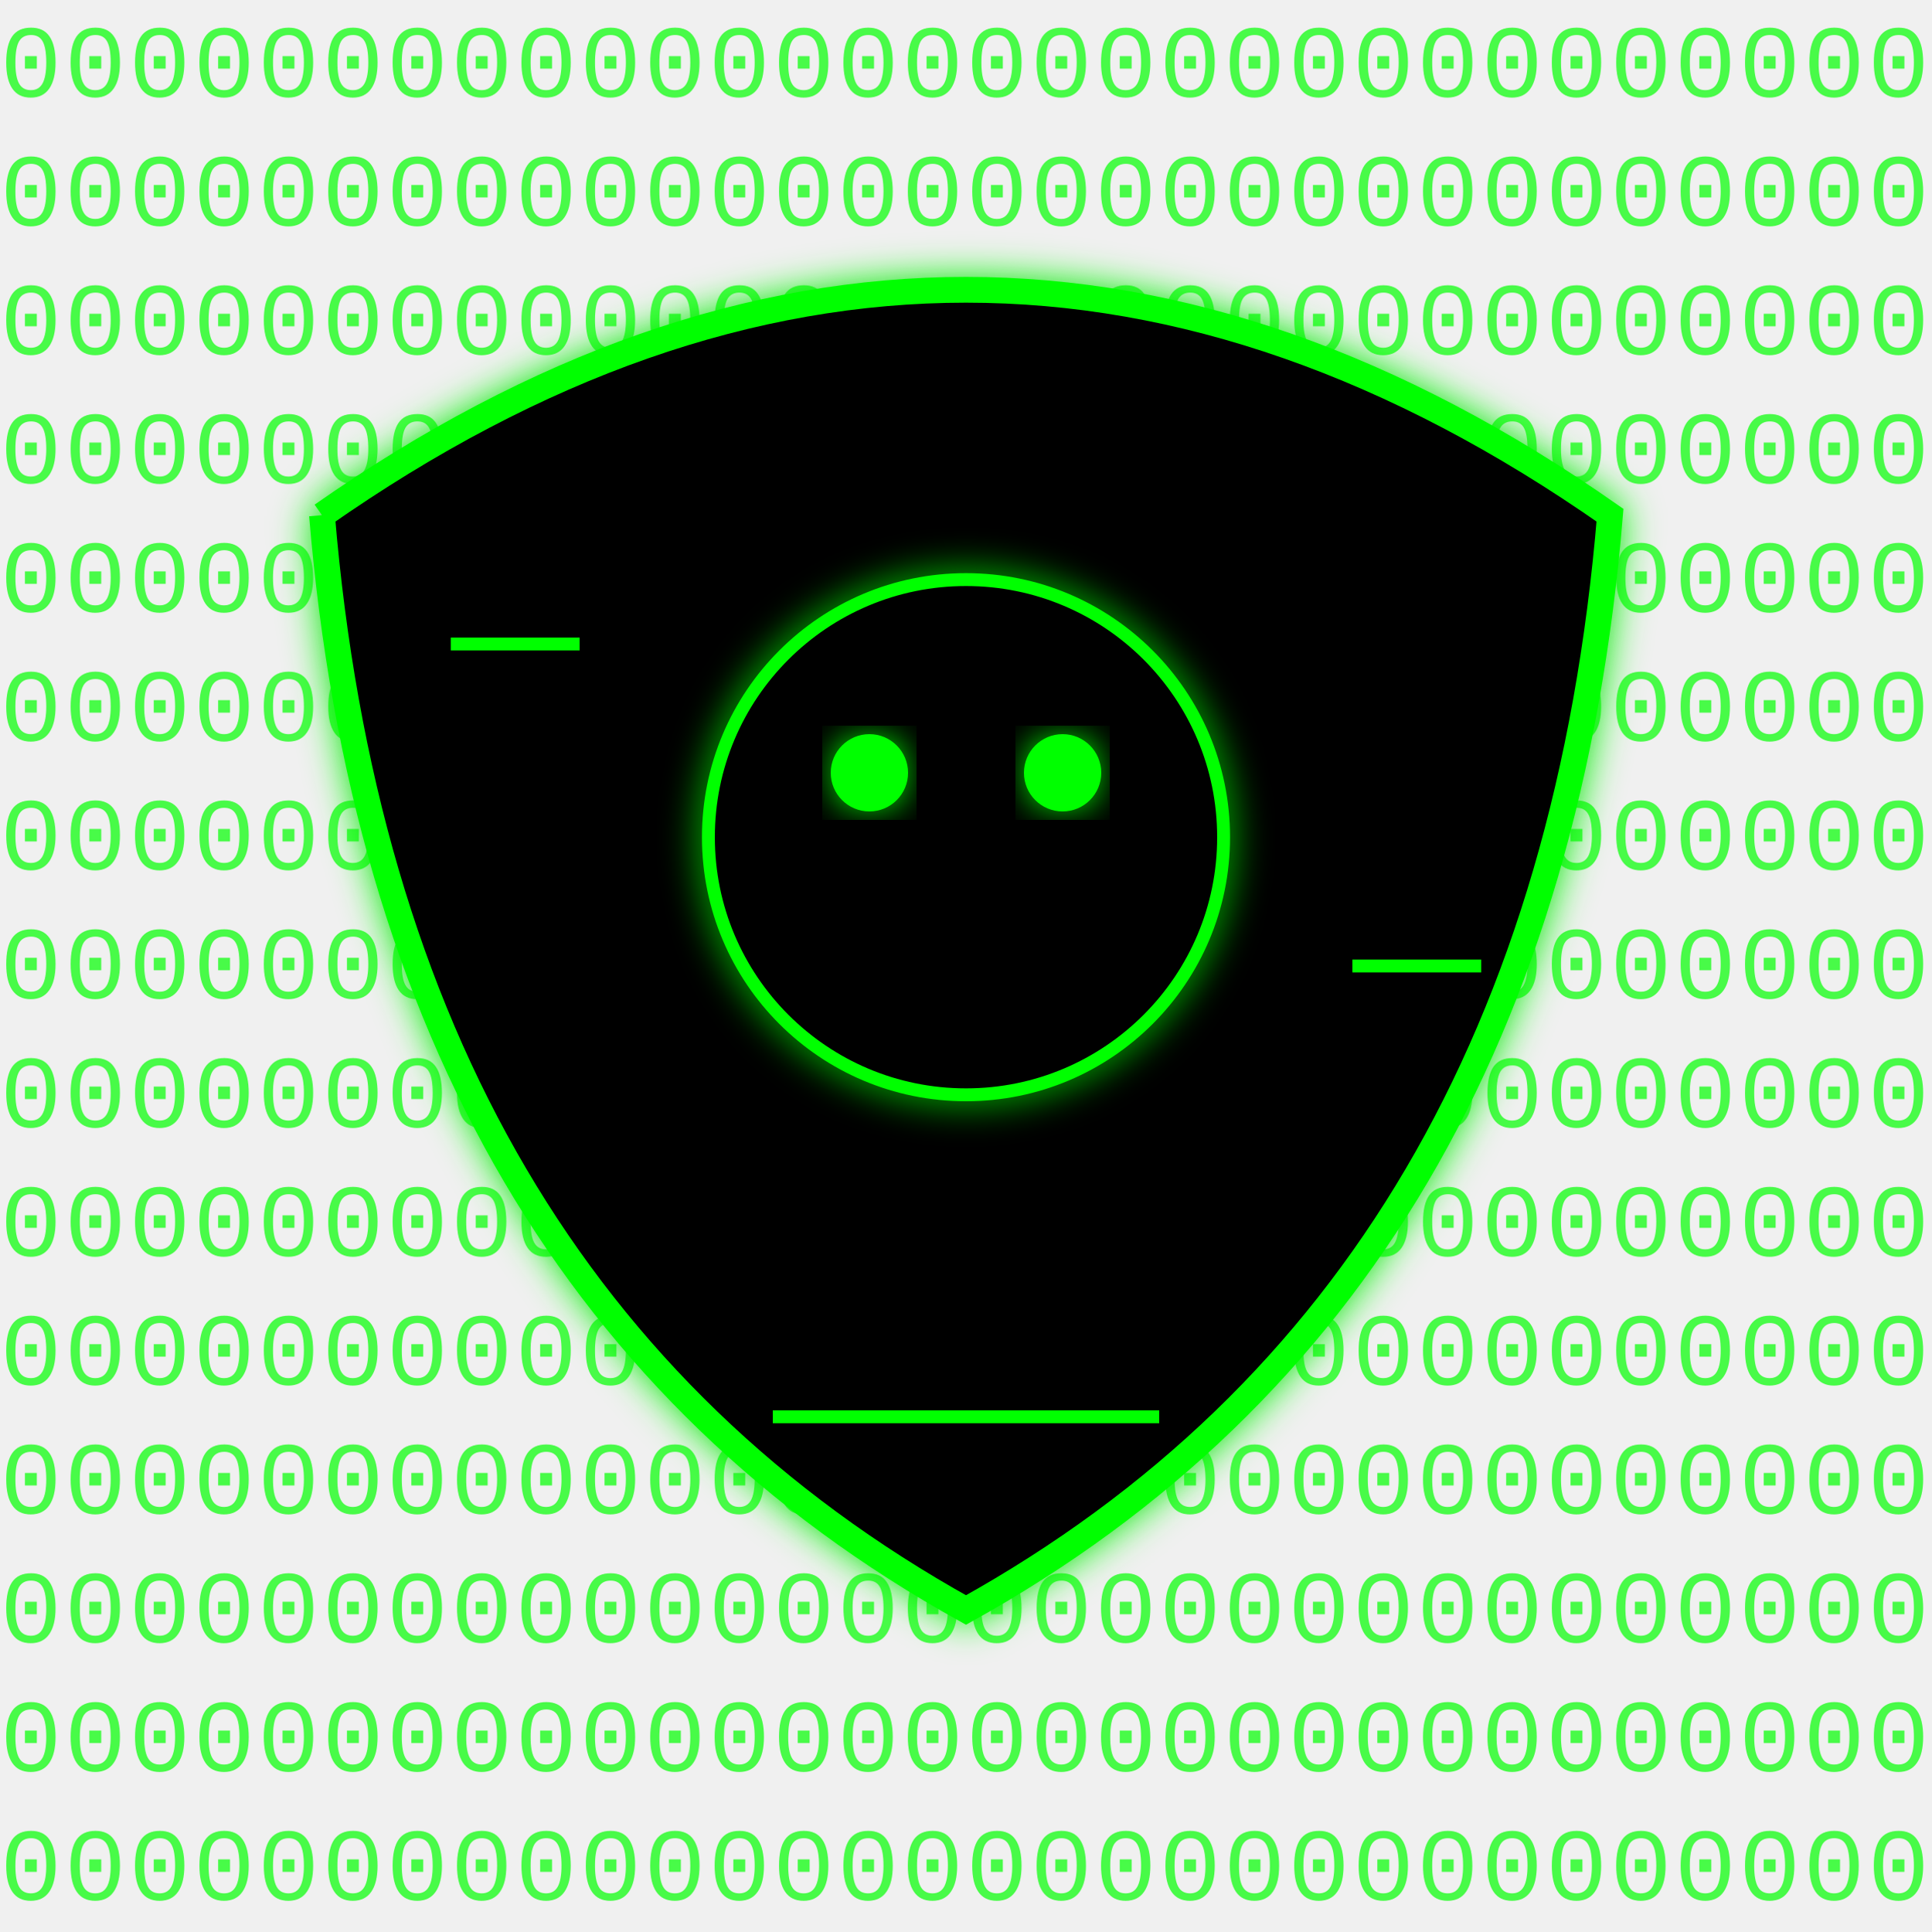
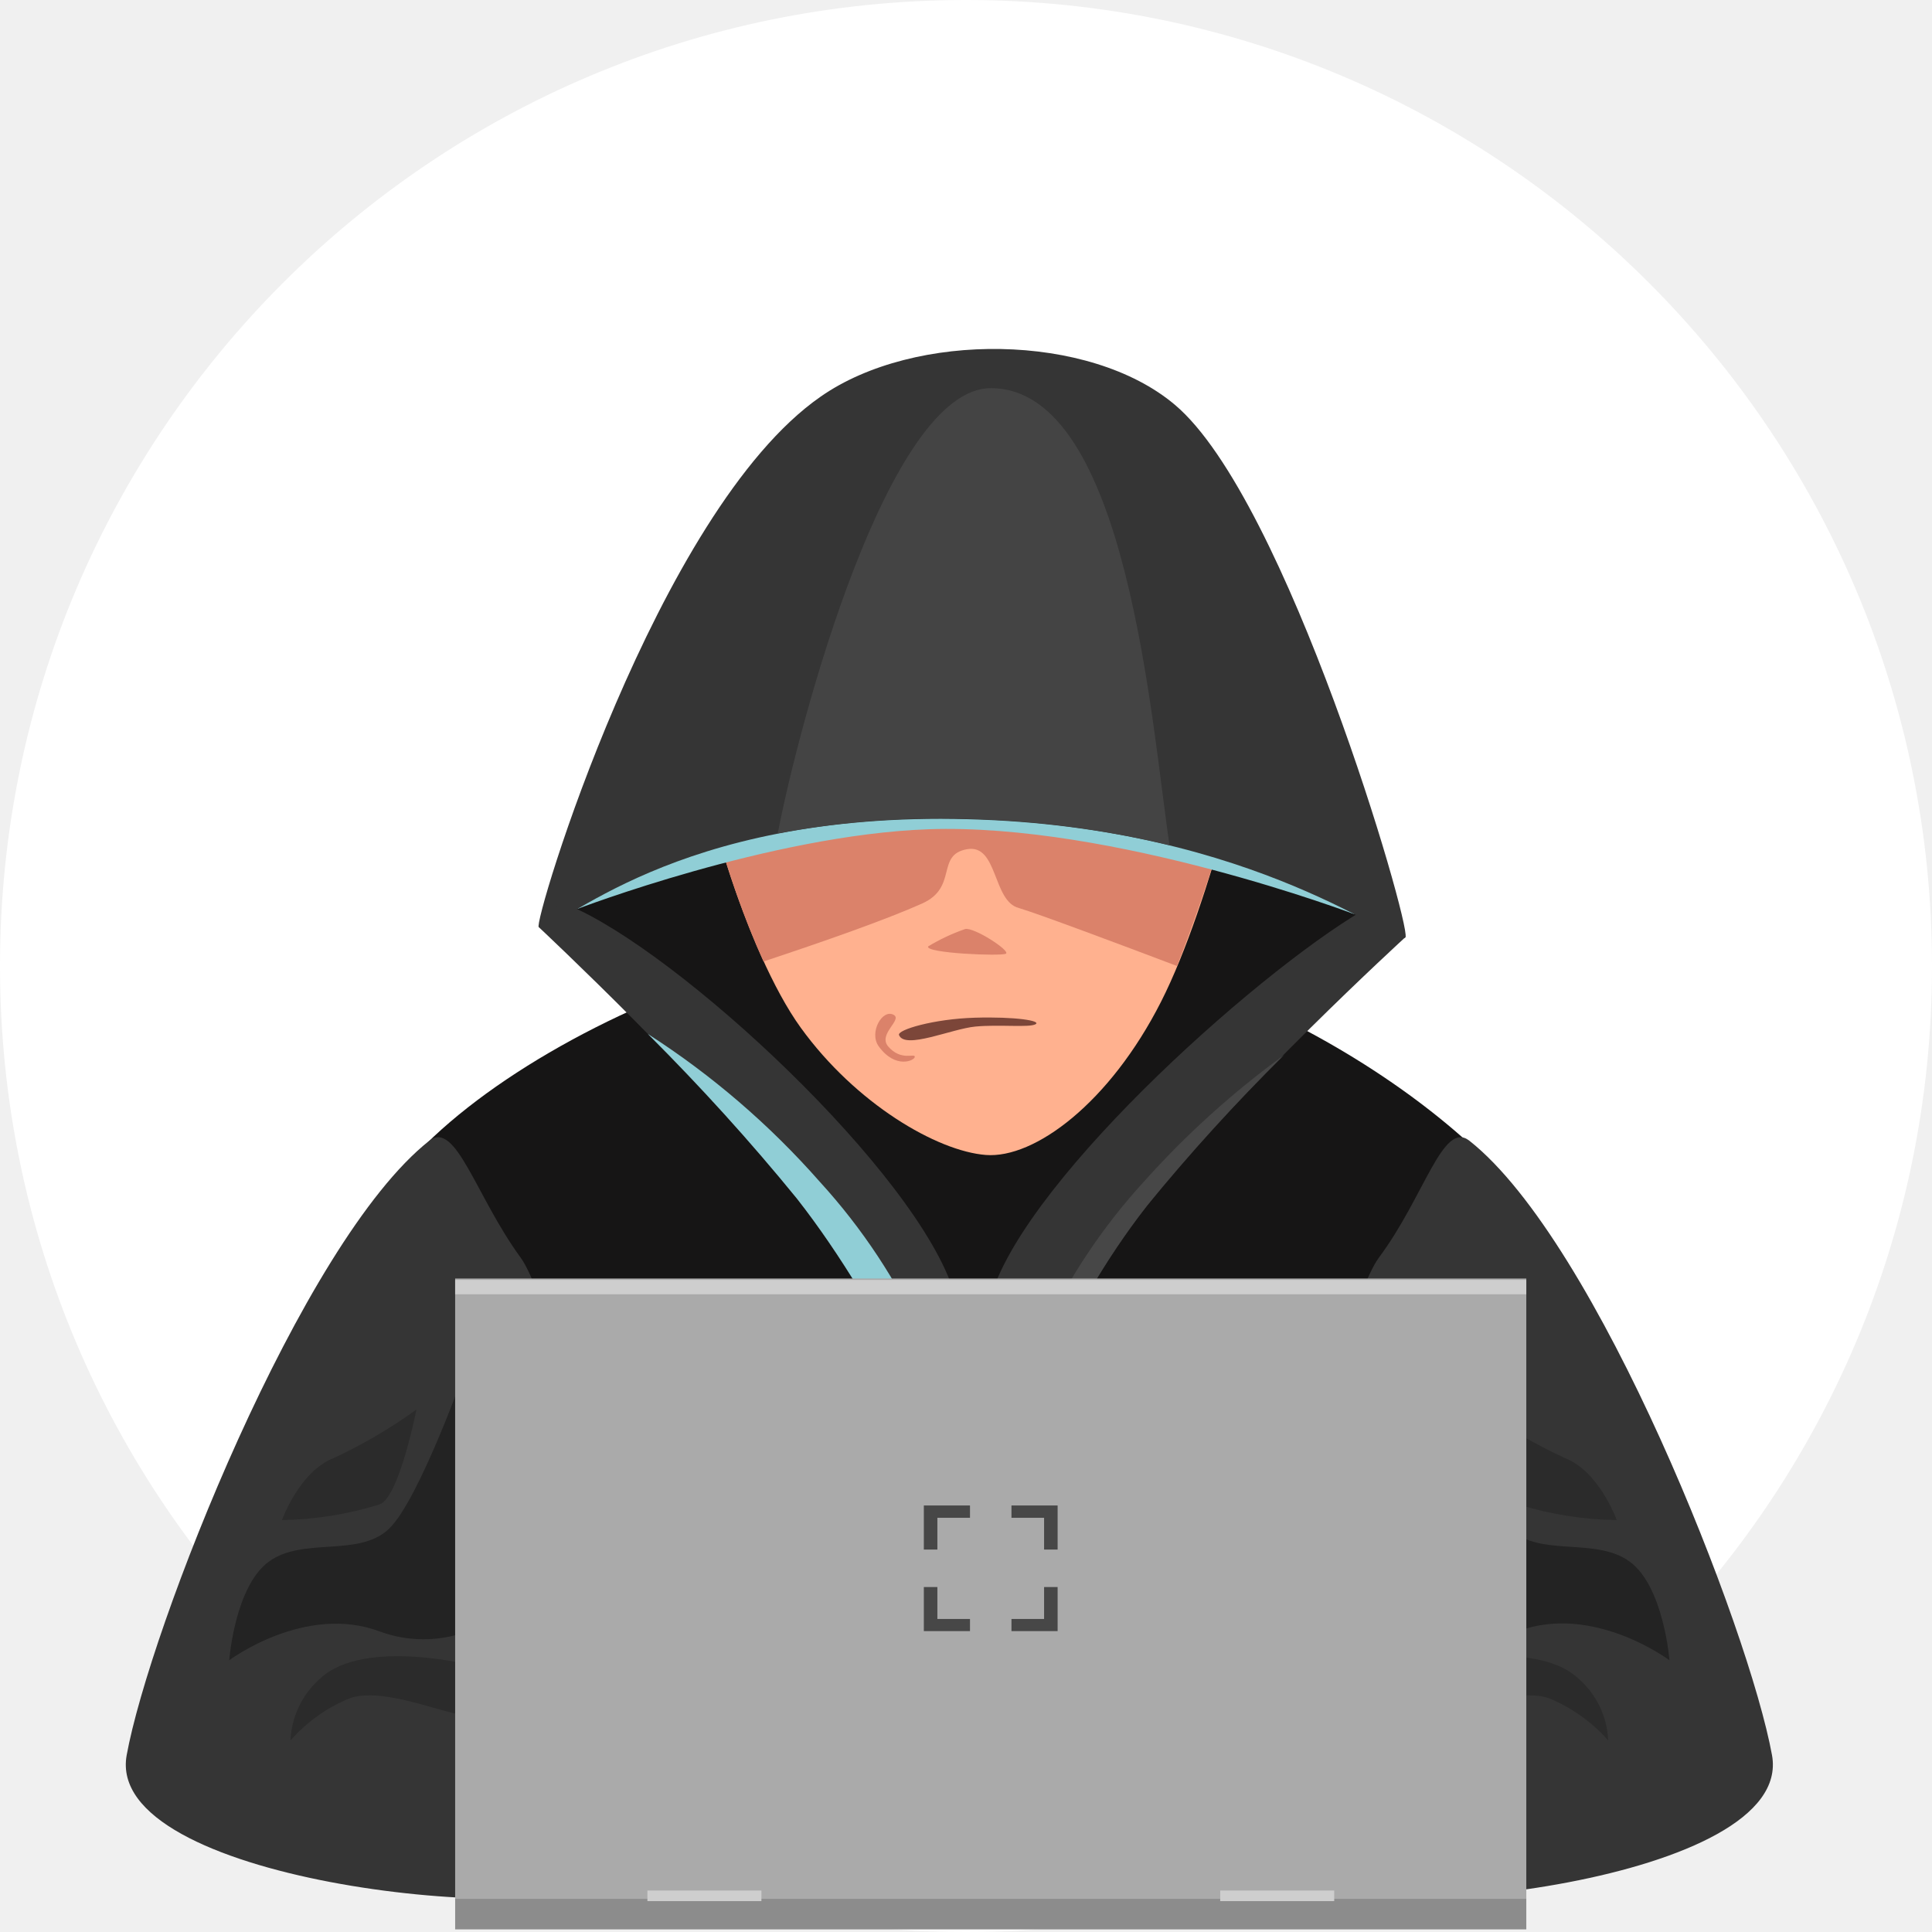
- <svg xmlns="http://www.w3.org/2000/svg" width="300px" height="300px" viewBox="0 0 300 300">
+ <svg xmlns="http://www.w3.org/2000/svg" viewBox="0 0 111.34 111.34">
  <defs>
-     <filter id="glow">
-       <feGaussianBlur stdDeviation="3" result="coloredBlur" />
-       <feMerge>
-         <feMergeNode in="coloredBlur" />
-         <feMergeNode in="SourceGraphic" />
-       </feMerge>
-     </filter>
-     <pattern id="matrixPattern" width="10" height="20" patternUnits="userSpaceOnUse">
-       <text x="0" y="15" font-family="Courier New" font-size="16" fill="#00ff00" opacity="0.7">0</text>
-     </pattern>
+     <style>.cls-1{fill:#fff;}.cls-2{fill:#161515;}.cls-3{fill:#ffb18f;}.cls-4{fill:#db826a;}.cls-5{fill:#90ced6;}.cls-6{fill:#353535;}.cls-7{fill:#7c4639;}.cls-8{fill:#444;}.cls-9{fill:#474747;}.cls-10{fill:#232323;}.cls-11{fill:#2b2b2b;}.cls-12{fill:#aaa;}.cls-13{fill:#8c8c8c;}.cls-14{fill:#cecece;}</style>
  </defs>
-   <rect width="100%" height="100%" fill="url(#matrixPattern)" />
-   <path d="M50,80 Q150,10 250,80 Q240,200 150,250 Q60,200 50,80" fill="black" stroke="#00ff00" stroke-width="4" filter="url(#glow)" />
-   <circle cx="150" cy="130" r="40" fill="black" stroke="#00ff00" stroke-width="2" filter="url(#glow)" />
-   <circle cx="135" cy="120" r="6" fill="#00ff00" filter="url(#glow)" />
-   <circle cx="165" cy="120" r="6" fill="#00ff00" filter="url(#glow)" />
-   <line x1="135" y1="150" x2="165" y2="150" stroke="#00ff00" stroke-width="2" filter="url(#glow)" />
-   <line x1="70" y1="100" x2="90" y2="100" stroke="#00ff00" stroke-width="2" />
-   <line x1="210" y1="150" x2="230" y2="150" stroke="#00ff00" stroke-width="2" />
-   <line x1="120" y1="220" x2="180" y2="220" stroke="#00ff00" stroke-width="2" />
+   <g id="Calque_2" data-name="Calque 2">
+     <g id="Layer_9" data-name="Layer 9">
+       <circle class="cls-1" cx="55.67" cy="55.67" r="55.67" />
+       <path class="cls-2" d="M20.72,72.25c1.2-8.64,22.64-20,37.28-18.38S86.32,65.14,89.82,72.25,88.18,105,88.18,105H26.45S18.63,87.23,20.72,72.25Z" />
+       <path class="cls-2" d="M32.91,53.54s-1.75-3.18,2.3-8.1,23.53-9.3,33.6-1.86,11.33,7.6,10.72,10S63.77,66,62.68,70.45s-6.24,12-6.59,12-4.58-8.75-8-13.35S32.91,53.54,32.91,53.54Z" />
+       <path class="cls-3" d="M40.24,41.72c-.22,3,2.74,13.13,5.91,17.51S54,66.34,56.81,66.56s7.14-3,10.1-8.83S72.2,41.17,72.2,41.17Z" />
+       <path class="cls-4" d="M72,42.2a6.05,6.05,0,0,0-1-1l-30.78.53C40.07,44,41.78,50.52,44,55.41c3.5-1.16,7.06-2.41,9.14-3.34s.78-2.8,2.58-3.13,1.47,3,3,3.39c1.09.32,5.92,2.13,9.11,3.34A97.67,97.67,0,0,0,72,42.2Z" />
+       <path class="cls-5" d="M33.25,52.39s5.46-6.24,21.27-6.13S78.09,52.7,78.09,52.7s-13.93-5.29-24.61-4.91C44.39,48.12,33.25,52.39,33.25,52.39Z" />
+       <path class="cls-6" d="M31.05,53.43c-.38-.11,6.78-24,16.24-30.57,5.42-3.79,15.5-3.69,20.42.47C74.17,28.78,81.28,53.21,81,54s-8.48-6.36-25.22-6.79C38.67,46.75,32.25,53.76,31.05,53.43Z" />
+       <path class="cls-6" d="M31.05,53.43s.81-1.63,1.71-1.26C39.08,54.8,52.89,67.6,55,74.54c2.74,9,1.55,14.24,1.55,14.24s-4.27-11.6-10.62-19.7C40.87,62.62,31.05,53.43,31.05,53.43Z" />
+       <path class="cls-6" d="M81,54s-1.16-2.25-1.86-1.87c-5.9,3.2-19.86,15.56-22,22.48-2.74,9-.58,14.19-.58,14.19S59.74,77.6,66.09,69.5C71.16,63,81,54,81,54Z" />
+       <path class="cls-4" d="M53.49,54.54a11.21,11.21,0,0,1,2.13-1c.51-.12,2.63,1.26,2.35,1.42S53.27,54.93,53.49,54.54Z" />
+       <path class="cls-7" d="M51.81,59.65c-.12-.3,2-.93,4.36-1s3.88.18,3.5.38-2.09,0-3.46.13S52.15,60.5,51.81,59.65Z" />
+       <path class="cls-4" d="M51.51,58.49c.5.29-.92,1.1-.33,1.81.74.87,1.54.38,1.54.6s-1.12.73-2.08-.6C50.06,59.5,50.86,58.11,51.51,58.49Z" />
+       <path class="cls-8" d="M57.1,22.37c-5.92,0-11.05,19.3-12.28,25.66a50.18,50.18,0,0,1,10.92-.84A55.27,55.27,0,0,1,67.4,48.71C66.37,41.94,65,22.37,57.1,22.37Z" />
+       <path class="cls-5" d="M56.09,87.6a34.6,34.6,0,0,0-8.85-19.5,47.06,47.06,0,0,0-9.9-8.51,124.87,124.87,0,0,1,8.59,9.49C51.06,75.62,54.83,84.45,56.09,87.6Z" />
+       <path class="cls-6" d="M24.74,65.74C17.33,71.59,8.61,93.93,7.3,101.15s23.34,9.81,27.82,7.4S32.58,76,30,72.47,26.27,64.54,24.74,65.74Z" />
+       <path class="cls-9" d="M66.09,69.5A111.29,111.29,0,0,1,74,60.8a51.18,51.18,0,0,0-8.08,7.3,34.59,34.59,0,0,0-8.79,19C58.24,83.66,61.24,75.68,66.09,69.5Z" />
+       <path class="cls-10" d="M26.89,78.71s-2.74,7.77-4.49,9.41-4.93.44-6.9,1.87-2.29,5.69-2.29,5.69,4.39-3.29,8.7-1.65A7.31,7.31,0,0,0,29.4,92.5Z" />
+       <path class="cls-11" d="M27.33,96s-6.25-1.62-8.82.68a5.05,5.05,0,0,0-1.77,3.62,9.24,9.24,0,0,1,3.41-2.43c2.84-1,9.19,2.94,6.63-.31Z" />
+       <path class="cls-6" d="M84.68,65.74c7.41,5.85,16.13,28.19,17.44,35.41S78.78,111,74.3,108.55,76.84,76,79.47,72.47,83.15,64.54,84.68,65.74Z" />
+       <path class="cls-10" d="M82.53,78.71s2.74,7.77,4.49,9.41,4.92.44,6.89,1.87,2.3,5.69,2.3,5.69S91.82,92.39,87.5,94A7.32,7.32,0,0,1,80,92.5Z" />
+       <path class="cls-11" d="M82.09,96s6.25-1.62,8.81.68a5,5,0,0,1,1.78,3.62,9.24,9.24,0,0,0-3.41-2.43c-2.84-1-9.2,2.94-6.63-.31Z" />
+       <path class="cls-11" d="M93.17,87.6s-1-2.81-3-3.58a29,29,0,0,1-4.79-2.79s1,5.09,2.12,5.47A20,20,0,0,0,93.17,87.6Z" />
+       <rect class="cls-12" x="26.23" y="73.68" width="61.73" height="35.79" />
+       <rect class="cls-13" x="26.23" y="109.43" width="61.73" height="1.76" />
+       <rect class="cls-14" x="37.31" y="108.95" width="6.57" height="0.61" />
+       <rect class="cls-14" x="70.32" y="108.95" width="6.57" height="0.61" />
+       <rect class="cls-14" x="26.23" y="73.76" width="61.73" height="0.83" />
+       <path class="cls-11" d="M16.25,87.6s1-2.81,3-3.58A29,29,0,0,0,24,81.23s-1,5.09-2.13,5.47A20,20,0,0,1,16.25,87.6Z" />
+       <polygon class="cls-9" points="55.9 86.76 53.24 86.76 53.24 89.3 54.02 89.3 54.02 87.47 55.9 87.47 55.9 86.76" />
+       <polygon class="cls-9" points="58.29 86.76 60.95 86.76 60.95 89.3 60.17 89.3 60.17 87.47 58.29 87.47 58.29 86.76" />
+       <polygon class="cls-9" points="58.29 94 60.95 94 60.95 91.46 60.17 91.46 60.17 93.3 58.29 93.3 58.29 94" />
+       <polygon class="cls-9" points="55.9 94 53.24 94 53.24 91.46 54.02 91.46 54.02 93.3 55.9 93.3 55.9 94" />
+     </g>
+   </g>
</svg>
